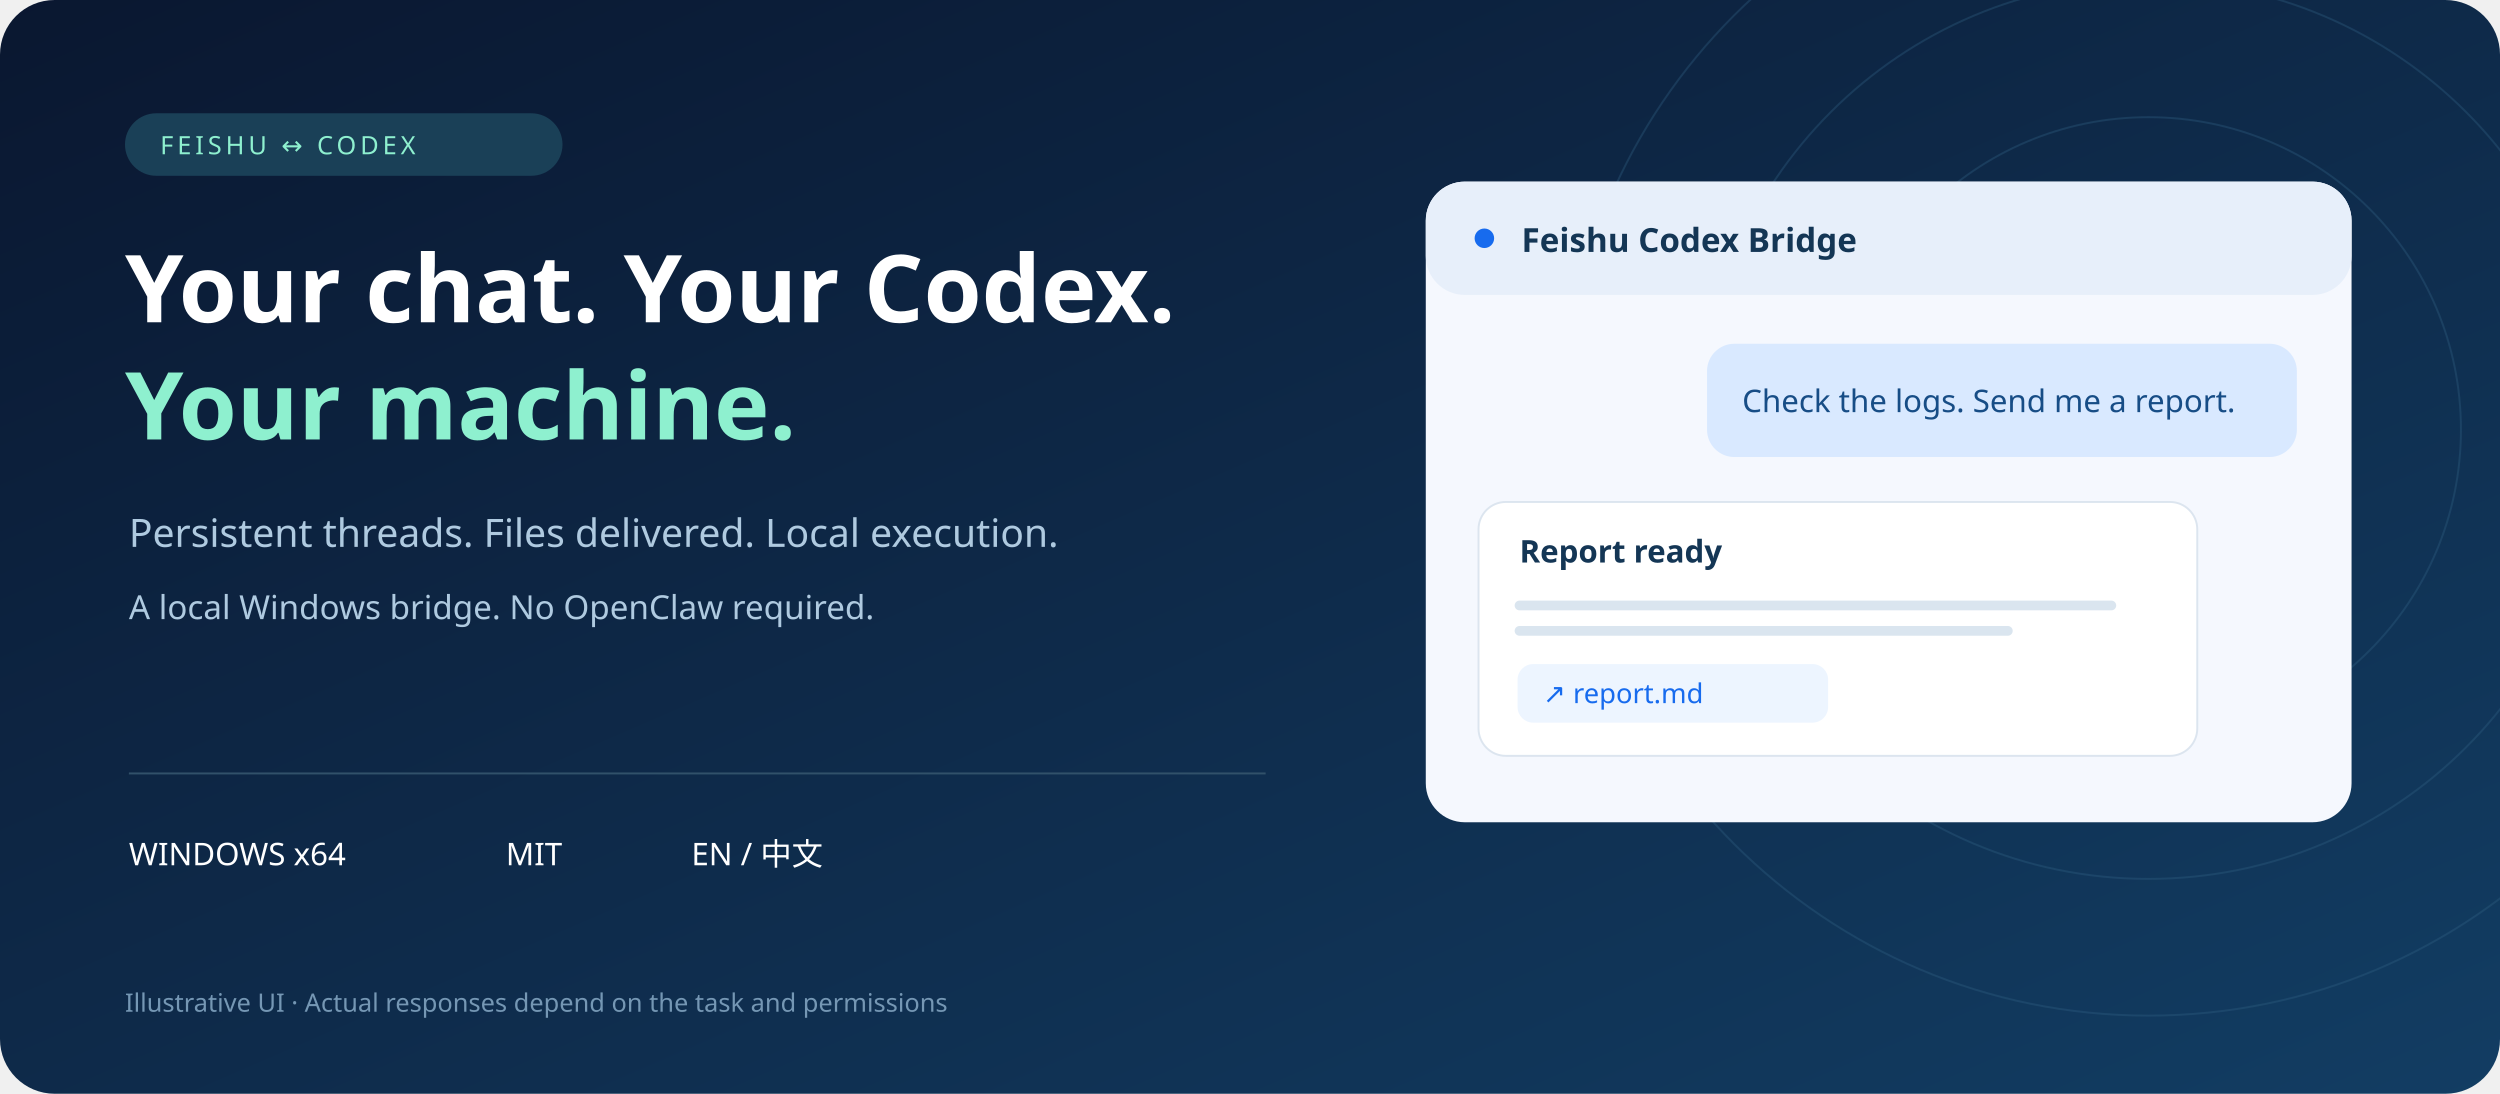
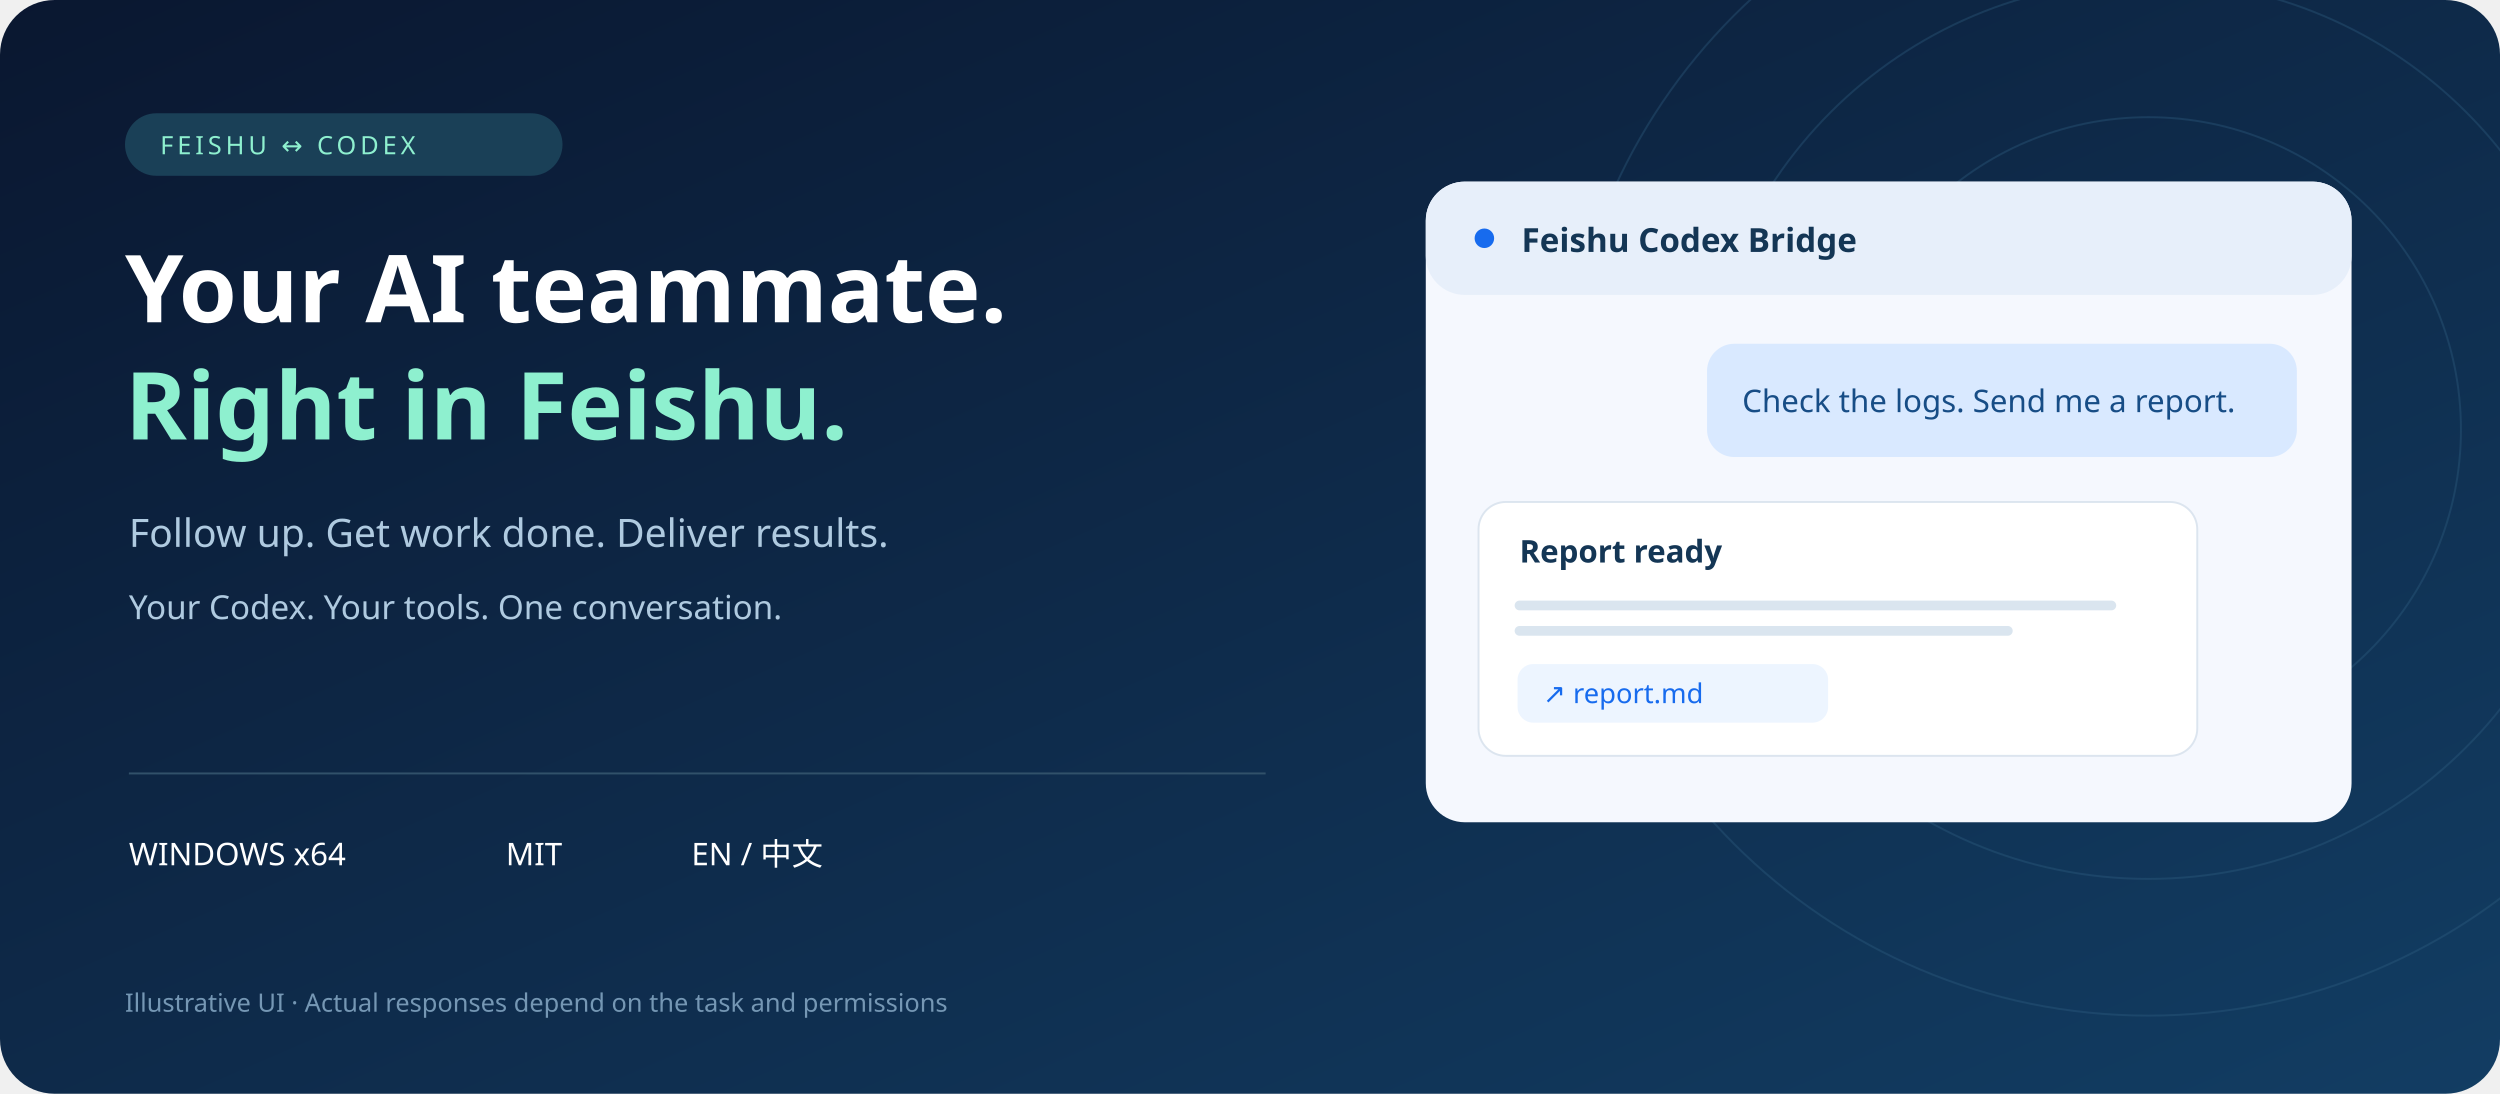
<svg xmlns="http://www.w3.org/2000/svg" width="1280" height="560" viewBox="0 0 1280 560">
  <defs>
    <linearGradient id="bg" x2="1" y2="1">
      <stop stop-color="#0A1730" />
      <stop offset="1" stop-color="#123D63" />
    </linearGradient>
  </defs>
  <rect width="1280" height="560" rx="28" fill="url(#bg)" />
  <g fill="none" stroke="#316083" opacity=".35">
    <circle cx="1100" cy="220" r="300" />
    <circle cx="1100" cy="220" r="230" />
    <circle cx="1100" cy="220" r="160" />
  </g>
  <g font-family="Segoe UI,Microsoft YaHei,sans-serif">
    <rect x="64" y="58" width="224" height="32" rx="16" fill="#1A4057" />
    <text x="82" y="79" fill="#8EF0CF" font-size="13" letter-spacing="2">FEISHU ↔ CODEX</text>
-     <text x="64" y="165" fill="#fff" font-weight="700" font-size="48">Your chat. Your Codex.</text>
-     <text x="64" y="225" fill="#8EF0CF" font-weight="700" font-size="48">Your machine.</text>
-     <text x="66" y="280" fill="#AFCAE0" font-size="20">Persistent threads. Files delivered. Local execution.</text>
-     <text x="66" y="317" fill="#AFCAE0" font-size="17">A local Windows bridge. No OpenClaw required.</text>
+     <text x="64" y="165" fill="#fff" font-weight="700" font-size="48">Your AI teammate.</text>
+     <text x="64" y="225" fill="#8EF0CF" font-weight="700" font-size="48">Right in Feishu.</text>
+     <text x="66" y="280" fill="#AFCAE0" font-size="20">Follow up. Get work done. Deliver results.</text>
+     <text x="66" y="317" fill="#AFCAE0" font-size="17">Your Codex. Your tools. One conversation.</text>
    <rect x="730" y="93" width="474" height="328" rx="20" fill="#F5F8FE" />
    <rect x="730" y="93" width="474" height="58" rx="20" fill="#E7EFFA" />
    <circle cx="760" cy="122" r="5" fill="#176BEE" />
    <text x="779" y="129" font-size="17" fill="#143655" font-weight="600">Feishu Codex Bridge</text>
    <rect x="874" y="176" width="302" height="58" rx="14" fill="#D9E9FF" />
    <text x="892" y="211" font-size="16" fill="#174D86">Check the logs. Send me a report.</text>
    <rect x="757" y="257" width="368" height="130" rx="14" fill="#fff" stroke="#DCE5EF" />
    <text x="778" y="288" font-size="16" fill="#143655" font-weight="600">Report ready</text>
    <path d="M778 310h303m-303 13h250" stroke="#DAE5EF" stroke-width="5" stroke-linecap="round" />
    <rect x="777" y="340" width="159" height="30" rx="8" fill="#EDF5FF" />
    <text x="790" y="360" font-size="14" fill="#176BEE">↗ report.md</text>
    <path d="M66 396h582" stroke="#31516A" />
    <text x="66" y="443" fill="#fff" font-size="16">WINDOWS x64</text>
    <text x="259" y="443" fill="#fff" font-size="16">MIT</text>
    <text x="354" y="443" fill="#fff" font-size="16">EN / 中文</text>
    <text x="64" y="518" fill="#7597B4" font-size="13">Illustrative UI · Actual responses depend on the task and permissions</text>
  </g>
</svg>
